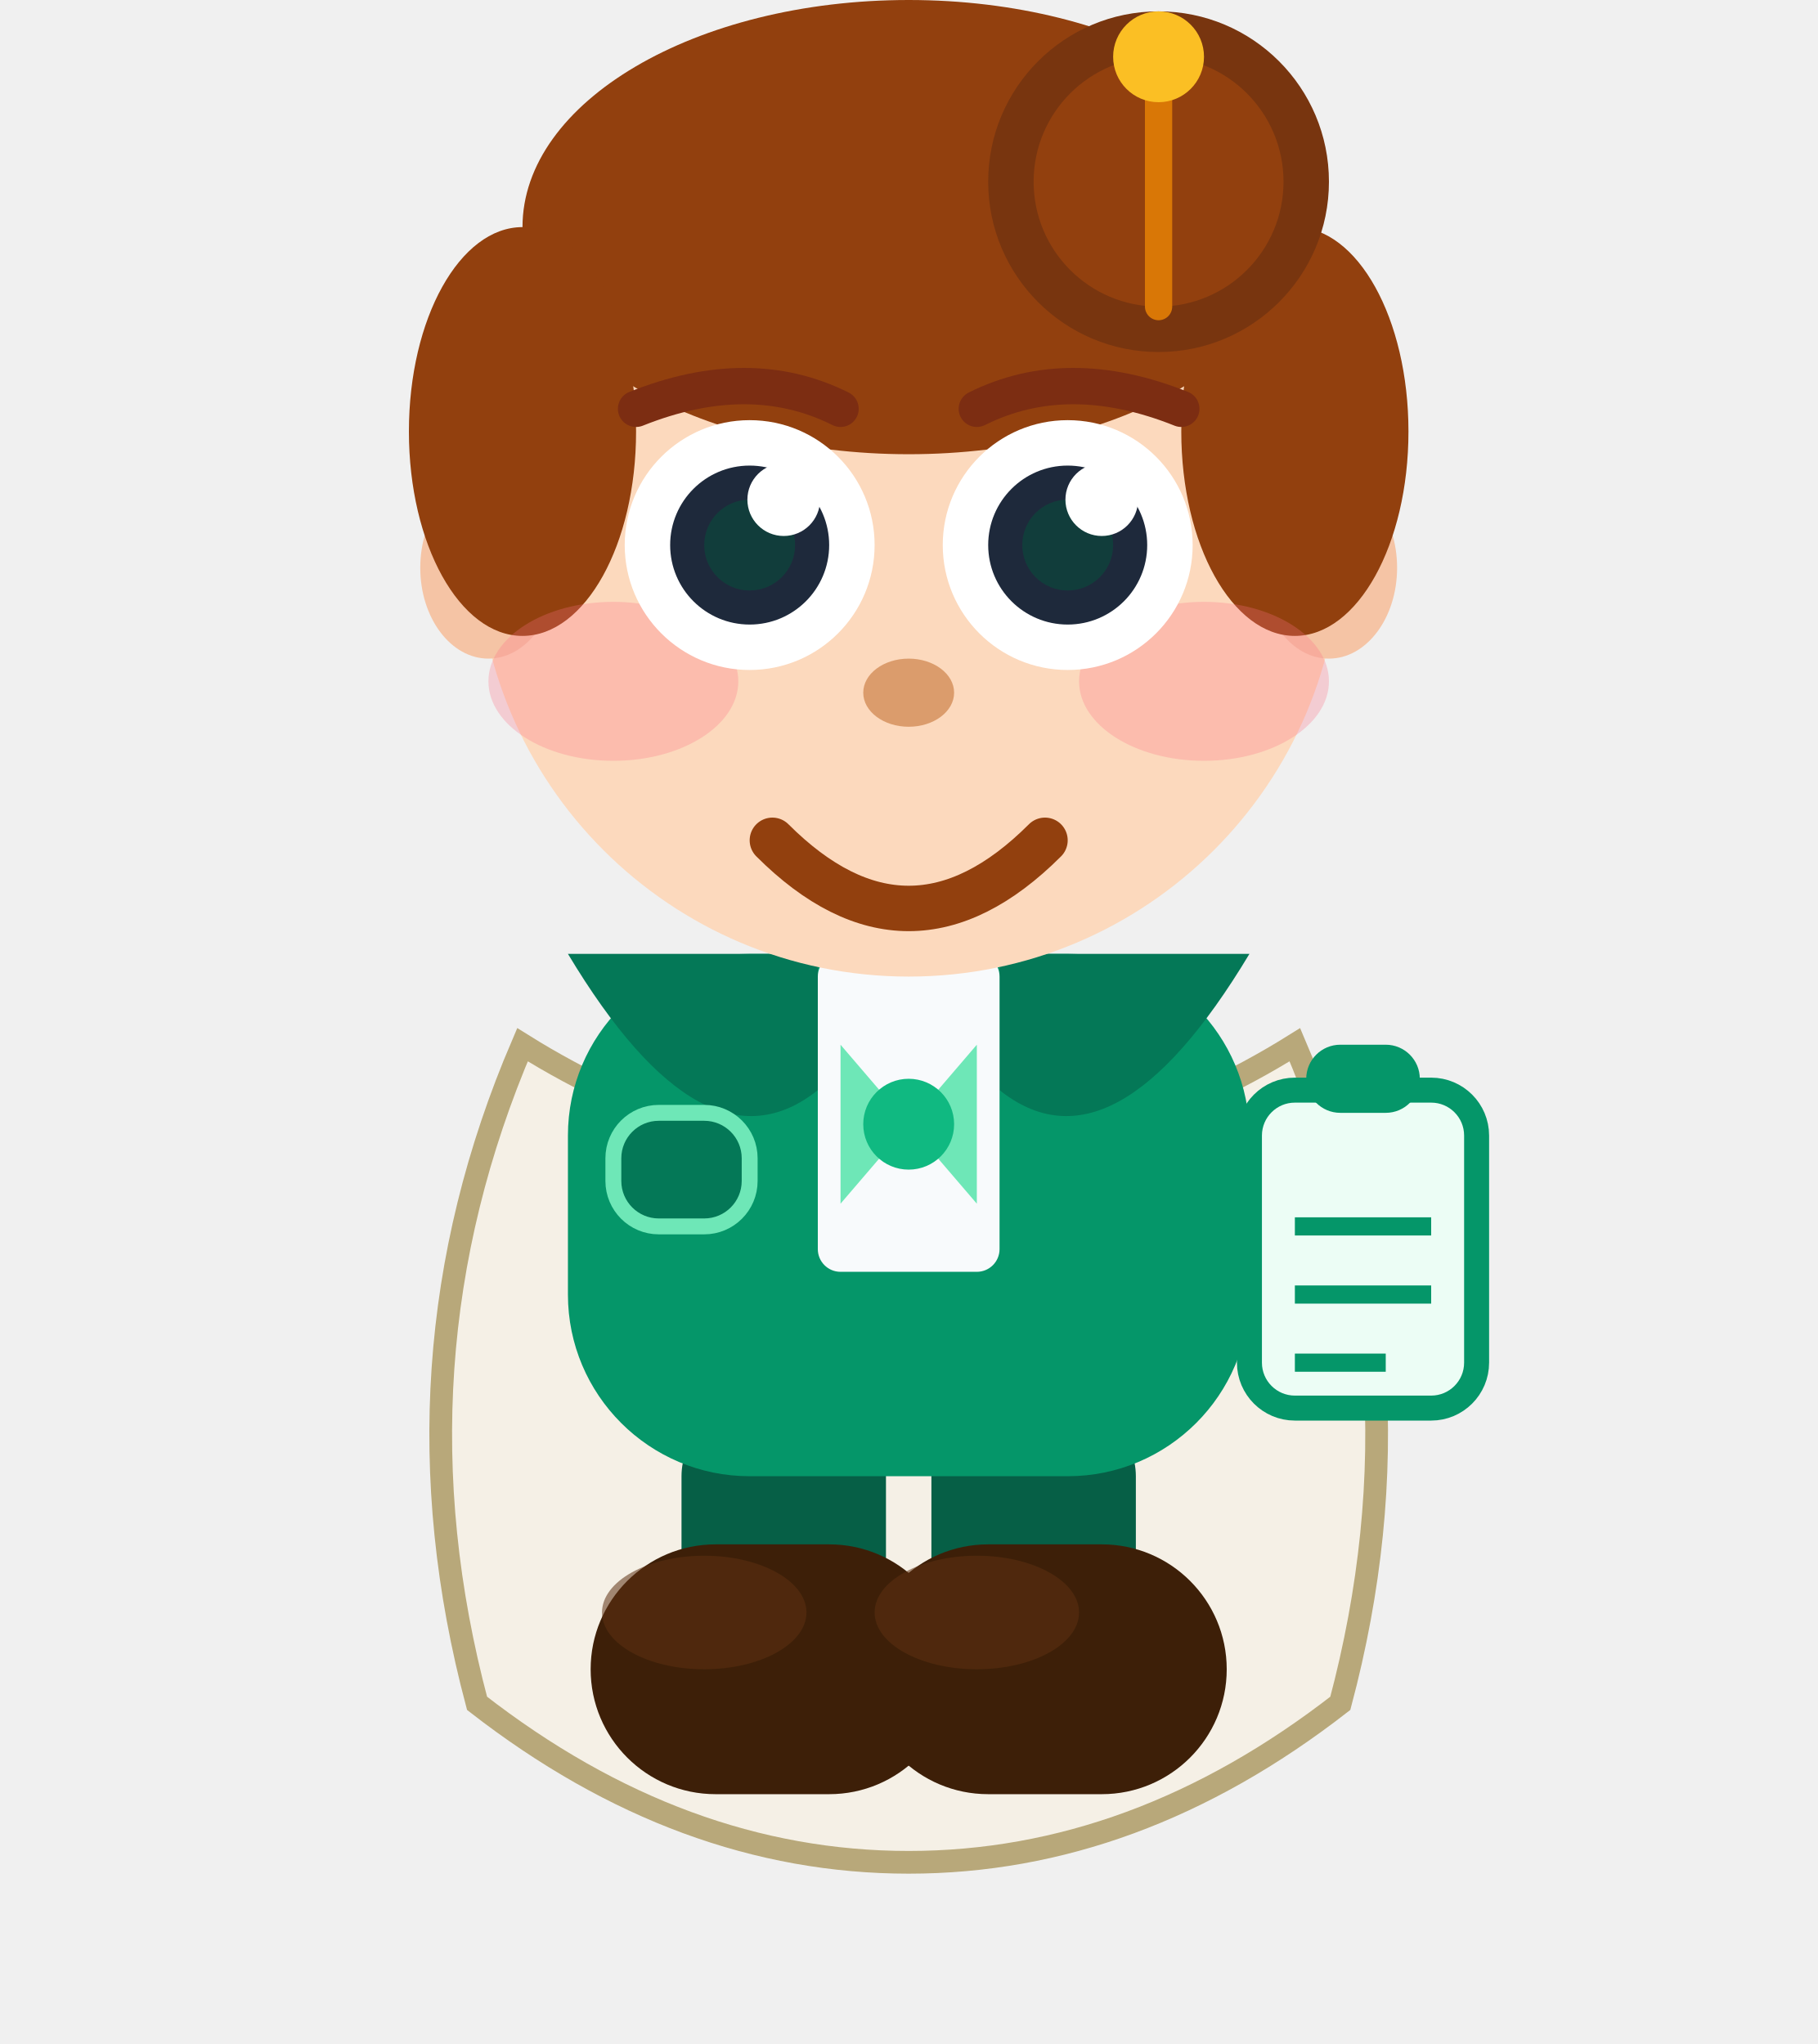
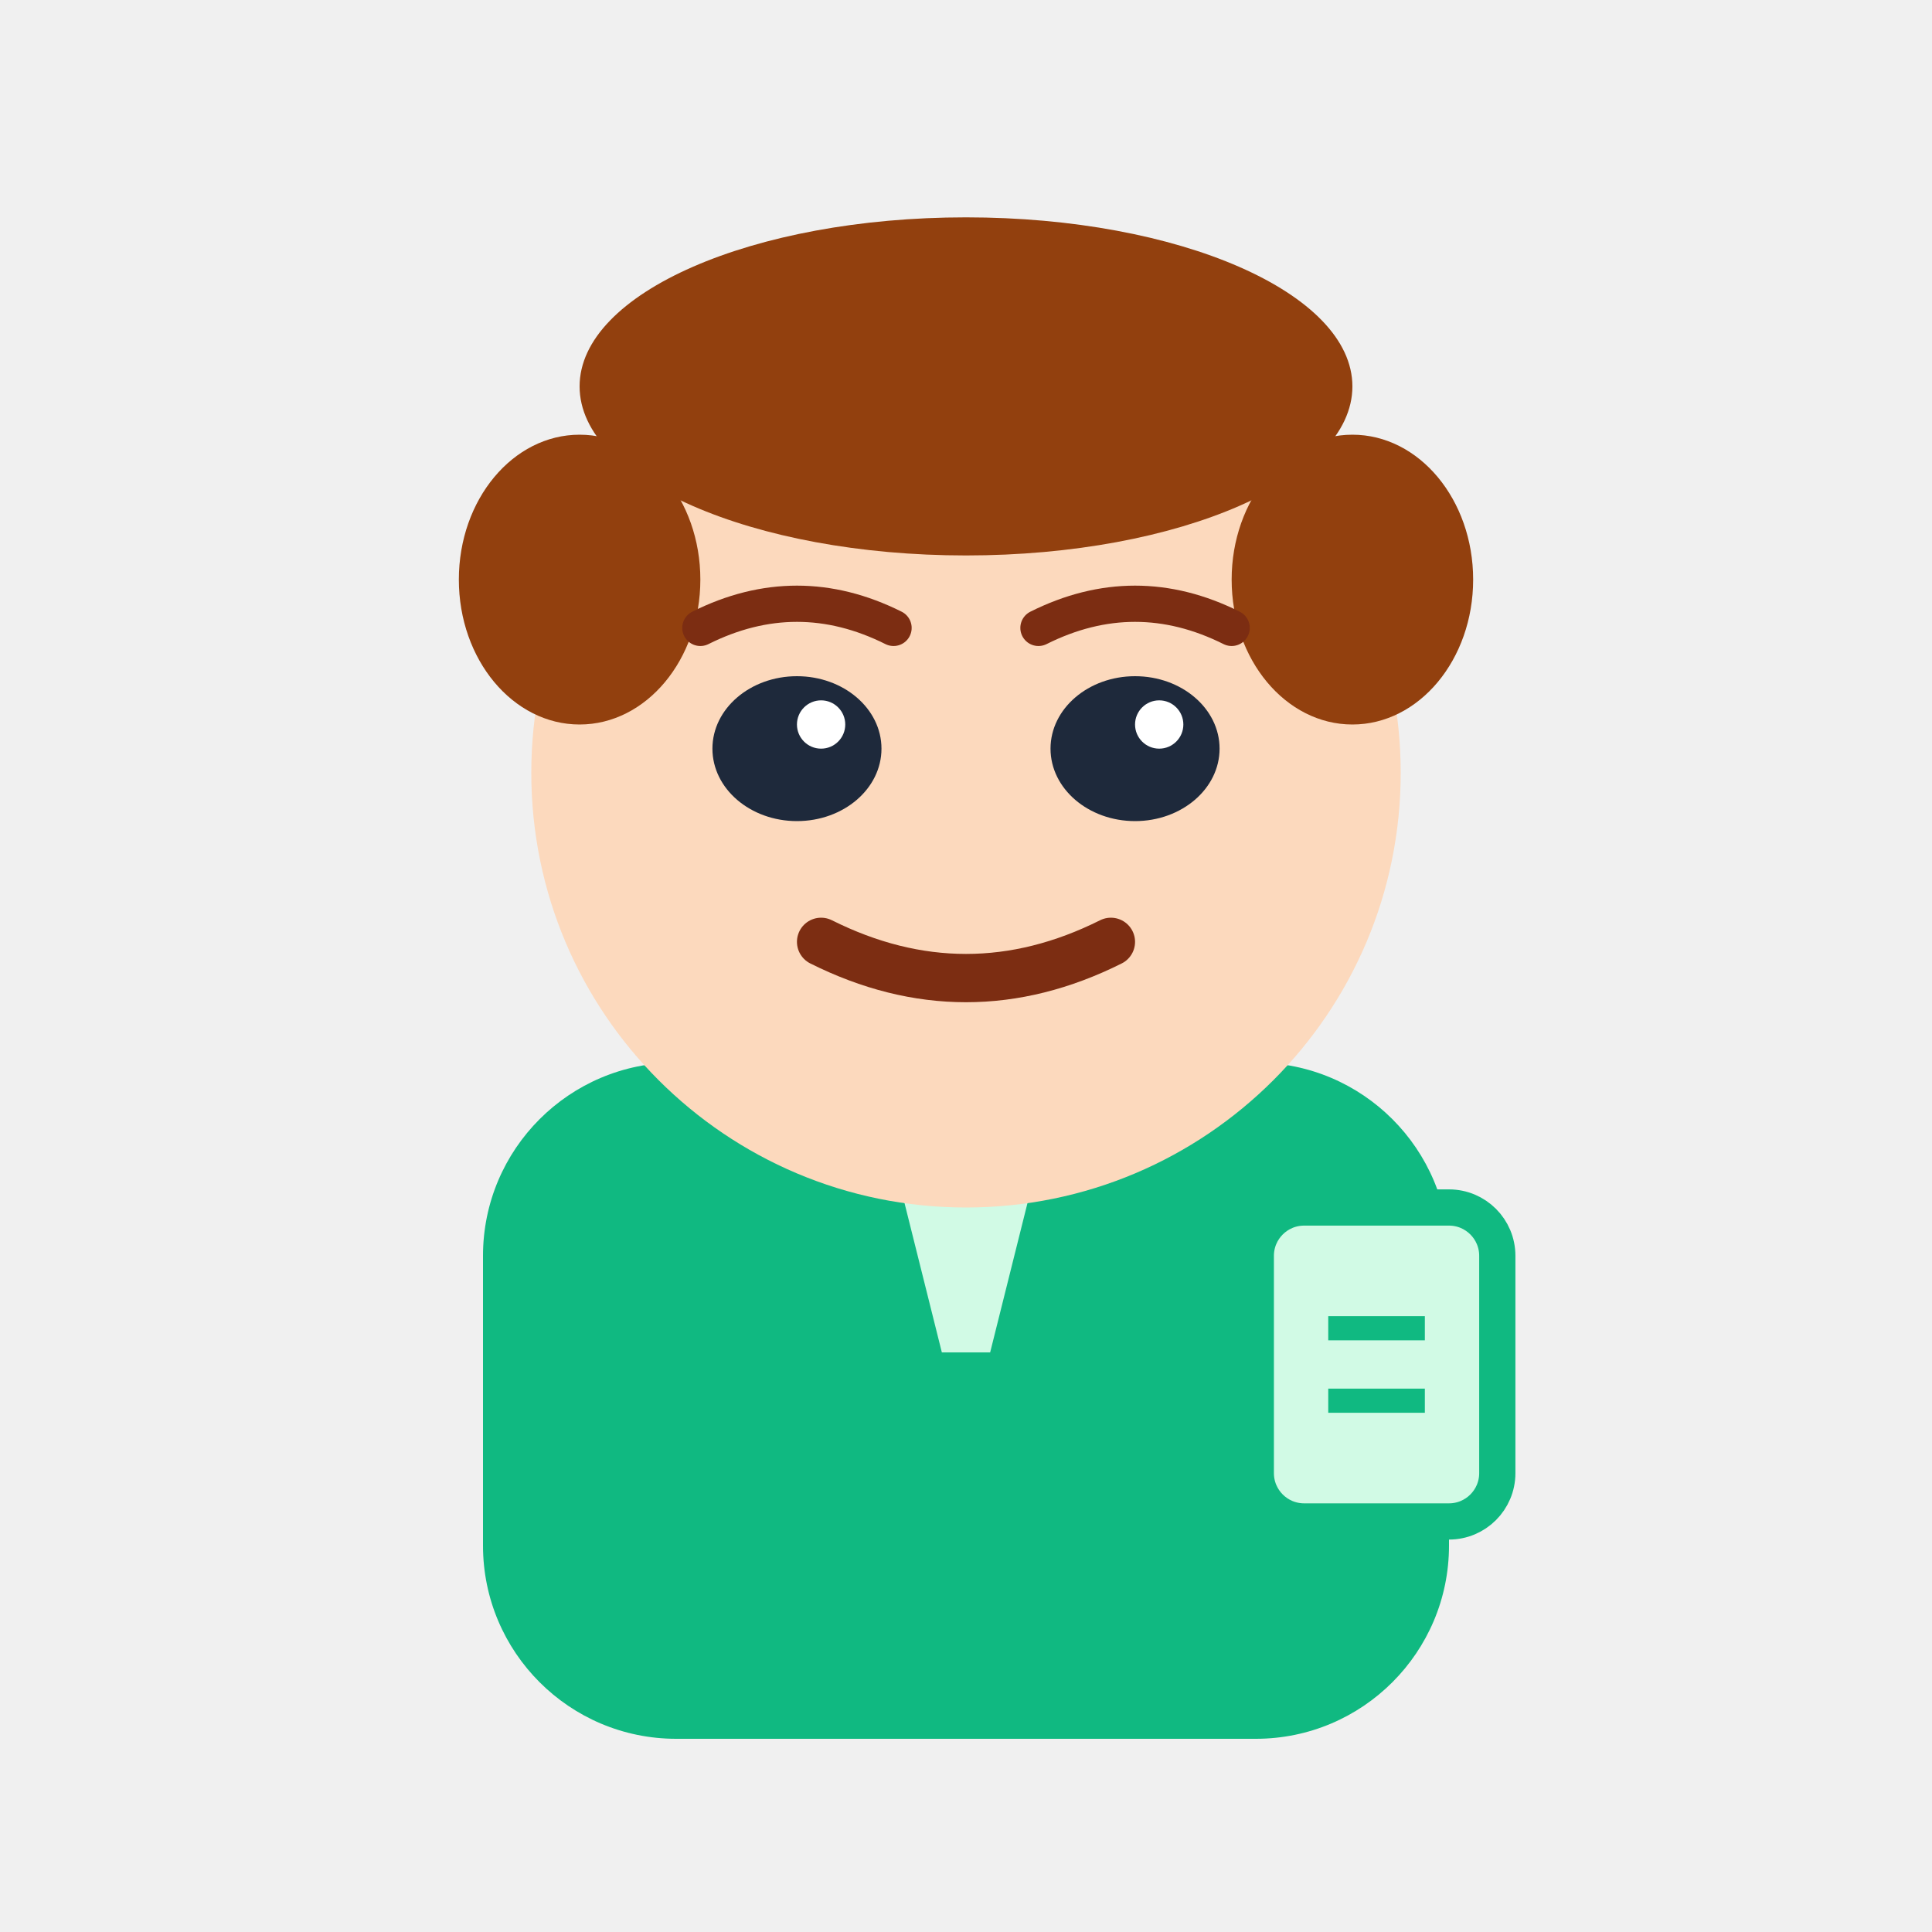
- <svg xmlns="http://www.w3.org/2000/svg" viewBox="0 0 80 90" width="80" height="90" fill="none">
-   <path d="M23 46 Q17 60 21 75 Q30 82 40 82 Q50 82 59 75 Q63 60 57 46 Q49 51 40 51 Q31 51 23 46Z" fill="#f5f0e6" stroke="#b8a87a" stroke-width="1" />
-   <path d="M26 54 Q40 59 54 54" stroke="#b8a87a" stroke-width="0.7" stroke-dasharray="2.5,2" fill="none" />
-   <circle cx="40" cy="47" r="2.5" fill="#a8c5a0" stroke="#6aab7a" stroke-width="0.8" />
-   <rect x="55" y="48" width="10" height="14" rx="2" fill="#ecfdf5" stroke="#059669" stroke-width="1.1" />
-   <rect x="57.5" y="46" width="5" height="3" rx="1.5" fill="#059669" />
-   <line x1="57" y1="54" x2="63" y2="54" stroke="#059669" stroke-width="0.8" />
-   <line x1="57" y1="57" x2="63" y2="57" stroke="#059669" stroke-width="0.8" />
-   <line x1="57" y1="60" x2="61" y2="60" stroke="#059669" stroke-width="0.8" />
-   <rect x="30" y="62" width="9" height="10" rx="3" fill="#065f46" />
-   <rect x="41" y="62" width="9" height="10" rx="3" fill="#065f46" />
-   <rect x="26" y="68" width="16" height="11" rx="5.5" fill="#3d1f08" />
-   <rect x="38" y="68" width="16" height="11" rx="5.5" fill="#3d1f08" />
-   <ellipse cx="31" cy="71" rx="4.5" ry="2.5" fill="#5c3010" opacity="0.55" />
-   <ellipse cx="43" cy="71" rx="4.5" ry="2.5" fill="#5c3010" opacity="0.55" />
-   <rect x="25" y="42" width="30" height="23" rx="8" fill="#059669" />
-   <path d="M25 42 Q31 52 36 48 L36 42Z" fill="#047857" />
-   <path d="M55 42 Q49 52 44 48 L44 42Z" fill="#047857" />
-   <rect x="36" y="42" width="8" height="14" rx="1" fill="#f8fafc" />
-   <polygon points="37,46 40,49.5 37,53" fill="#6ee7b7" />
-   <polygon points="43,46 40,49.5 43,53" fill="#6ee7b7" />
-   <circle cx="40" cy="49.5" r="2" fill="#10b981" />
-   <rect x="27" y="49" width="6" height="5" rx="2" fill="#047857" stroke="#6ee7b7" stroke-width="0.7" />
-   <circle cx="40" cy="24" r="19" fill="#fcd9bd" />
-   <ellipse cx="21.5" cy="25" rx="3" ry="4" fill="#f5c4a5" />
-   <ellipse cx="58.5" cy="25" rx="3" ry="4" fill="#f5c4a5" />
-   <ellipse cx="40" cy="10" rx="17" ry="10" fill="#92400e" />
-   <ellipse cx="23" cy="19" rx="5" ry="9" fill="#92400e" />
-   <ellipse cx="57" cy="19" rx="5" ry="9" fill="#92400e" />
-   <circle cx="51" cy="8" r="7.5" fill="#78350f" />
-   <circle cx="51" cy="8" r="5.5" fill="#92400e" />
-   <line x1="51" y1="2.5" x2="51" y2="13.5" stroke="#d97706" stroke-width="1.2" stroke-linecap="round" />
-   <circle cx="51" cy="2.5" r="2" fill="#fbbf24" />
-   <ellipse cx="27" cy="30" rx="5.5" ry="3.5" fill="#fb7185" opacity="0.28" />
-   <ellipse cx="53" cy="30" rx="5.5" ry="3.5" fill="#fb7185" opacity="0.28" />
-   <circle cx="33" cy="24" r="5.5" fill="white" />
-   <circle cx="47" cy="24" r="5.5" fill="white" />
-   <circle cx="33" cy="24" r="3.5" fill="#1e293b" />
-   <circle cx="47" cy="24" r="3.5" fill="#1e293b" />
-   <circle cx="33" cy="24" r="2" fill="#064e3b" opacity="0.55" />
-   <circle cx="47" cy="24" r="2" fill="#064e3b" opacity="0.55" />
-   <circle cx="34.5" cy="22" r="1.6" fill="white" />
-   <circle cx="48.5" cy="22" r="1.6" fill="white" />
-   <path d="M28 18 Q33 16 37 18" stroke="#7c2d12" stroke-width="1.6" stroke-linecap="round" fill="none" />
-   <path d="M43 18 Q47 16 52 18" stroke="#7c2d12" stroke-width="1.6" stroke-linecap="round" fill="none" />
-   <ellipse cx="40" cy="30.5" rx="2" ry="1.5" fill="#b45309" opacity="0.45" />
-   <path d="M34 37 Q40 43 46 37" stroke="#92400e" stroke-width="2" stroke-linecap="round" fill="none" />
+ <svg xmlns="http://www.w3.org/2000/svg" viewBox="0 0 80 80" fill="none">
+   <rect x="20" y="44" width="40" height="28" rx="8" fill="#10b981" />
+   <polygon points="36,44 44,44 41,56 39,56" fill="#d1fae5" />
+   <circle cx="40" cy="32" r="18" fill="#fcd9bd" />
+   <ellipse cx="40" cy="16" rx="16" ry="7" fill="#92400e" />
+   <ellipse cx="24" cy="24" rx="5" ry="6" fill="#92400e" />
+   <ellipse cx="56" cy="24" rx="5" ry="6" fill="#92400e" />
+   <ellipse cx="33" cy="31" rx="3.5" ry="3" fill="#1e293b" />
+   <ellipse cx="47" cy="31" rx="3.5" ry="3" fill="#1e293b" />
+   <circle cx="34" cy="30" r="1" fill="white" />
+   <circle cx="48" cy="30" r="1" fill="white" />
+   <path d="M29 26 Q33 24 37 26" stroke="#7c2d12" stroke-width="1.5" stroke-linecap="round" fill="none" />
+   <path d="M43 26 Q47 24 51 26" stroke="#7c2d12" stroke-width="1.5" stroke-linecap="round" fill="none" />
+   <path d="M34 39 Q40 42 46 39" stroke="#7c2d12" stroke-width="2" stroke-linecap="round" fill="none" />
+   <rect x="52" y="50" width="10" height="13" rx="2" fill="#d1fae5" stroke="#10b981" stroke-width="1.5" />
+   <line x1="55" y1="55" x2="59" y2="55" stroke="#10b981" stroke-width="1" />
+   <line x1="55" y1="58" x2="59" y2="58" stroke="#10b981" stroke-width="1" />
</svg>
